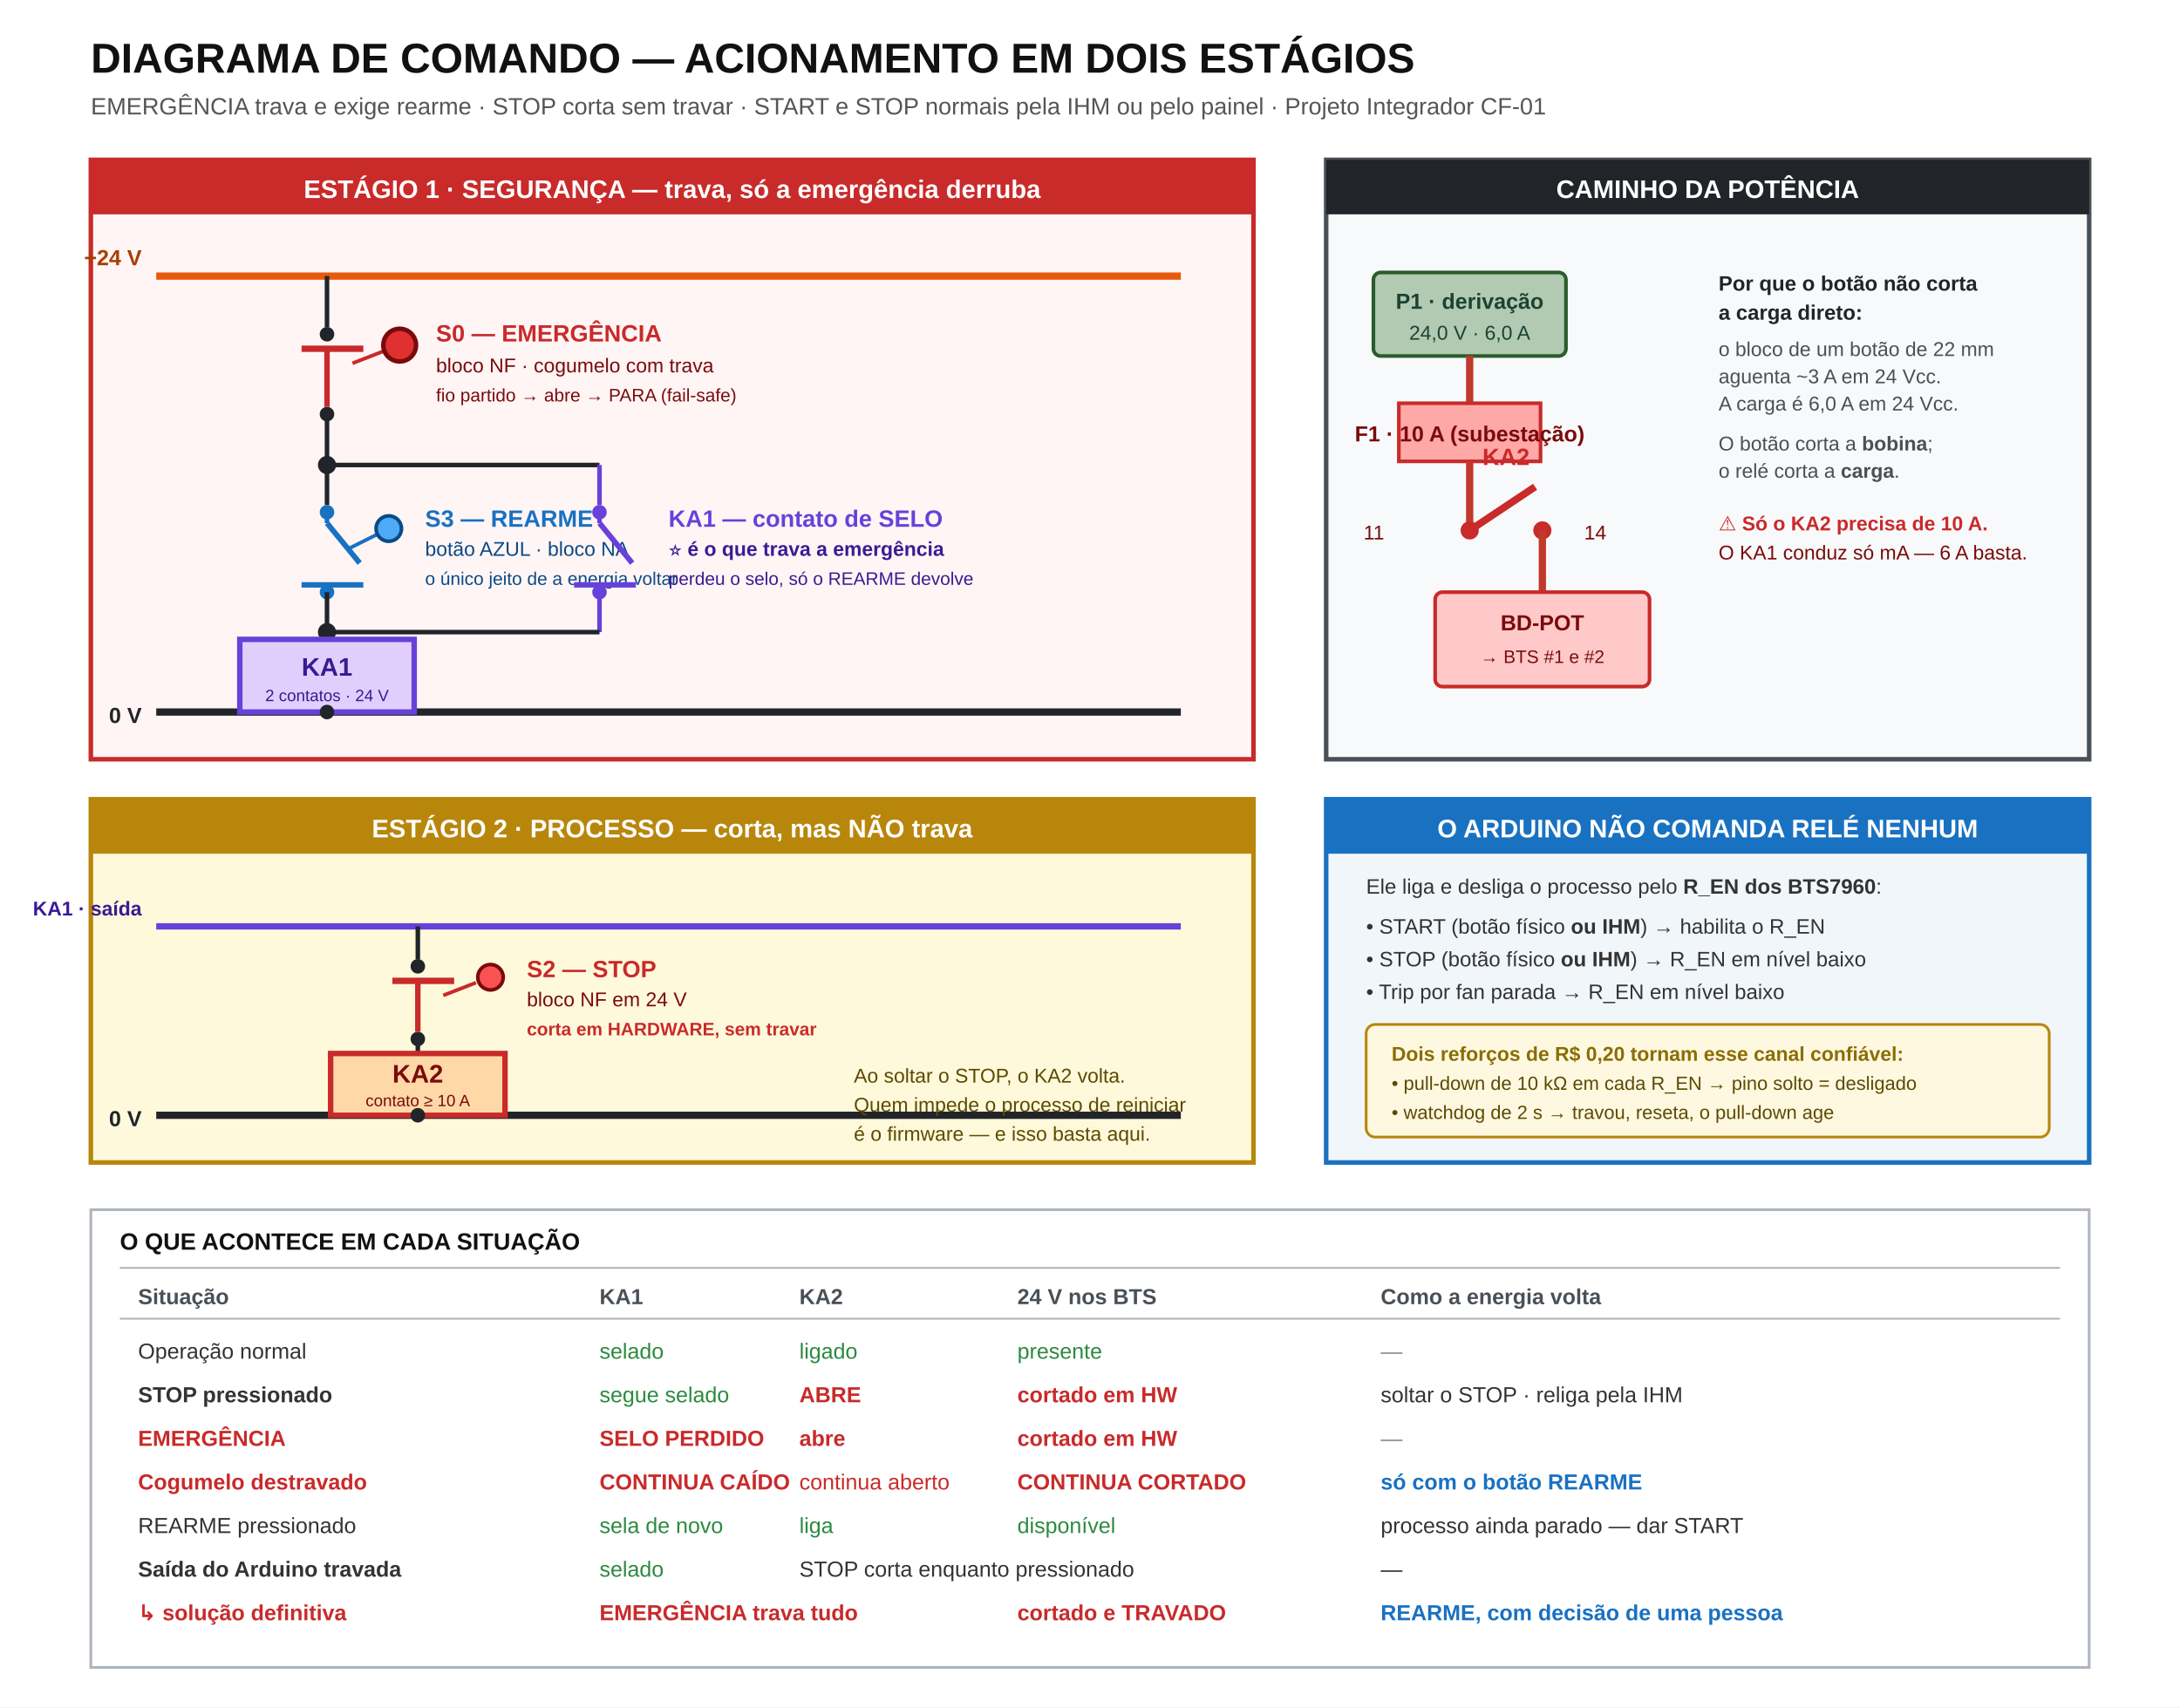
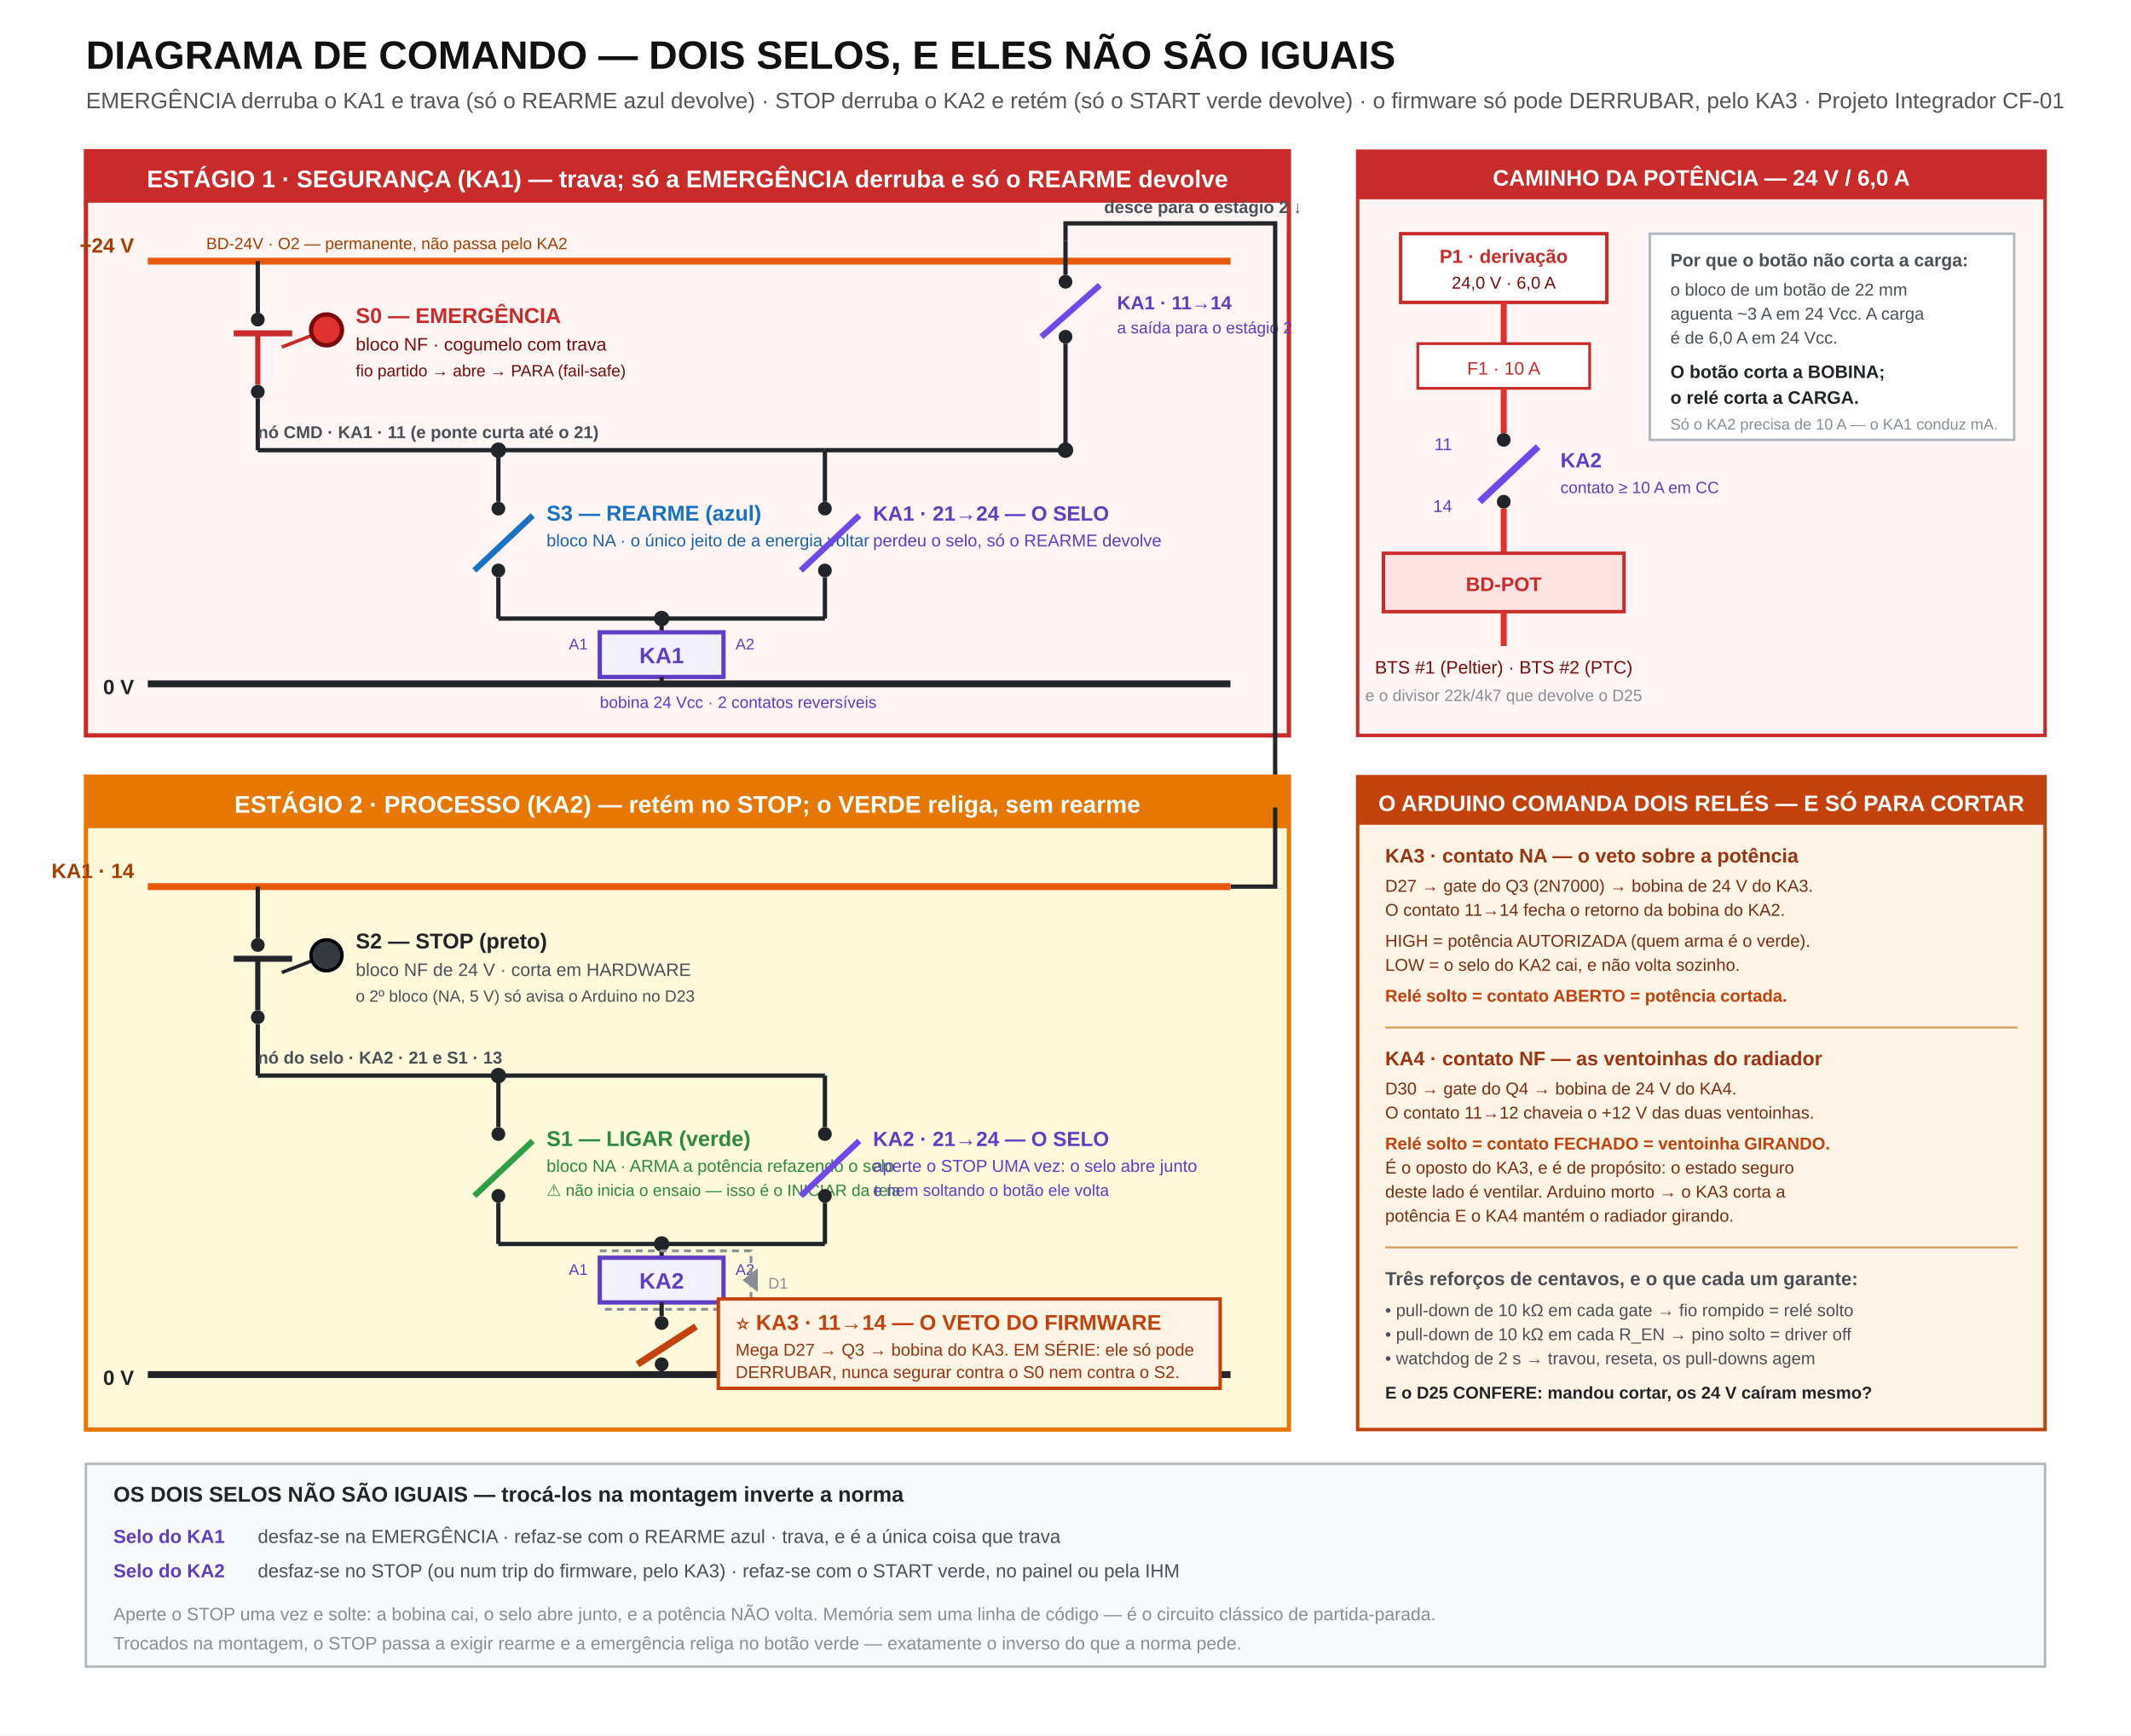
- <svg xmlns="http://www.w3.org/2000/svg" viewBox="0 0 1200 940" width="1200" height="940" font-family="Segoe UI, Arial, sans-serif">
-   <rect width="1200" height="940" fill="#ffffff" />
-   <text x="50" y="40" font-size="23" font-weight="700" fill="#111">DIAGRAMA DE COMANDO — ACIONAMENTO EM DOIS ESTÁGIOS</text>
-   <text x="50" y="63" font-size="13" fill="#555">EMERGÊNCIA trava e exige rearme · STOP corta sem travar · START e STOP normais pela IHM ou pelo painel · Projeto Integrador CF-01</text>
-   <rect x="50" y="88" width="640" height="330" fill="#fff5f5" stroke="#c92a2a" stroke-width="2.5" />
-   <rect x="50" y="88" width="640" height="30" fill="#c92a2a" />
-   <text x="370" y="109" font-size="14" font-weight="700" fill="#fff" text-anchor="middle">ESTÁGIO 1 · SEGURANÇA — trava, só a emergência derruba</text>
-   <line x1="86" y1="152" x2="650" y2="152" stroke="#e8590c" stroke-width="4" />
-   <text x="78" y="146" font-size="12" font-weight="700" fill="#a63e00" text-anchor="end">+24 V</text>
-   <line x1="86" y1="392" x2="650" y2="392" stroke="#212529" stroke-width="4" />
-   <text x="78" y="398" font-size="12" font-weight="700" fill="#212529" text-anchor="end">0 V</text>
-   <line x1="180" y1="152" x2="180" y2="180" stroke="#212529" stroke-width="2.5" />
-   <circle cx="180" cy="184" r="4" fill="#212529" />
-   <circle cx="180" cy="228" r="4" fill="#212529" />
-   <line x1="166" y1="192" x2="200" y2="192" stroke="#c92a2a" stroke-width="3.5" />
-   <line x1="180" y1="192" x2="180" y2="224" stroke="#c92a2a" stroke-width="3" />
-   <path d="M194 200 L212 193" stroke="#c92a2a" stroke-width="2" fill="none" />
-   <circle cx="220" cy="190" r="9" fill="#e03131" stroke="#7a0b0b" stroke-width="2.5" />
-   <text x="240" y="188" font-size="13" font-weight="700" fill="#c92a2a">S0 — EMERGÊNCIA</text>
-   <text x="240" y="205" font-size="11" fill="#7a0b0b">bloco NF · cogumelo com trava</text>
-   <text x="240" y="221" font-size="10" fill="#7a0b0b">fio partido → abre → PARA (fail-safe)</text>
-   <line x1="180" y1="228" x2="180" y2="252" stroke="#212529" stroke-width="2.5" />
-   <circle cx="180" cy="256" r="5" fill="#212529" />
-   <line x1="180" y1="256" x2="330" y2="256" stroke="#212529" stroke-width="2.5" />
-   <line x1="180" y1="256" x2="180" y2="278" stroke="#212529" stroke-width="2.5" />
-   <circle cx="180" cy="282" r="4" fill="#1971c2" />
-   <circle cx="180" cy="326" r="4" fill="#1971c2" />
-   <line x1="166" y1="322" x2="200" y2="322" stroke="#1971c2" stroke-width="3" />
-   <line x1="180" y1="322" x2="180" y2="326" stroke="#1971c2" stroke-width="2.5" />
-   <line x1="180" y1="282" x2="180" y2="288" stroke="#1971c2" stroke-width="2.5" />
-   <path d="M180 288 L198 310" stroke="#1971c2" stroke-width="3" fill="none" />
-   <path d="M192 302 L208 294" stroke="#1971c2" stroke-width="2" fill="none" />
-   <circle cx="214" cy="291" r="7" fill="#4dabf7" stroke="#0b4a86" stroke-width="2" />
-   <text x="234" y="290" font-size="13" font-weight="700" fill="#1971c2">S3 — REARME</text>
-   <text x="234" y="306" font-size="11" fill="#0b4a86">botão AZUL · bloco NA</text>
-   <text x="234" y="322" font-size="10" fill="#0b4a86">o único jeito de a energia voltar</text>
-   <line x1="330" y1="256" x2="330" y2="278" stroke="#6741d9" stroke-width="2.5" />
-   <circle cx="330" cy="282" r="4" fill="#6741d9" />
-   <circle cx="330" cy="326" r="4" fill="#6741d9" />
-   <line x1="316" y1="322" x2="350" y2="322" stroke="#6741d9" stroke-width="3" />
-   <line x1="330" y1="322" x2="330" y2="326" stroke="#6741d9" stroke-width="2.5" />
-   <line x1="330" y1="282" x2="330" y2="288" stroke="#6741d9" stroke-width="2.5" />
-   <path d="M330 288 L348 310" stroke="#6741d9" stroke-width="3" fill="none" />
-   <text x="368" y="290" font-size="13" font-weight="700" fill="#6741d9">KA1 — contato de SELO</text>
-   <text x="368" y="306" font-size="11" font-weight="700" fill="#3b1a94">⭐ é o que trava a emergência</text>
-   <text x="368" y="322" font-size="10" fill="#3b1a94">perdeu o selo, só o REARME devolve</text>
-   <line x1="330" y1="326" x2="330" y2="348" stroke="#6741d9" stroke-width="2.5" />
-   <line x1="180" y1="326" x2="180" y2="348" stroke="#212529" stroke-width="2.5" />
-   <line x1="180" y1="348" x2="330" y2="348" stroke="#212529" stroke-width="2.5" />
-   <circle cx="180" cy="348" r="5" fill="#212529" />
-   <rect x="132" y="352" width="96" height="40" fill="#e0cffc" stroke="#6741d9" stroke-width="3" />
-   <text x="180" y="372" font-size="14" font-weight="700" fill="#3b1a94" text-anchor="middle">KA1</text>
-   <text x="180" y="386" font-size="9" fill="#3b1a94" text-anchor="middle">2 contatos · 24 V</text>
-   <line x1="180" y1="392" x2="180" y2="392" stroke="#212529" stroke-width="2.5" />
-   <circle cx="180" cy="392" r="4" fill="#212529" />
-   <rect x="50" y="440" width="640" height="200" fill="#fff9db" stroke="#b8860b" stroke-width="2.5" />
-   <rect x="50" y="440" width="640" height="30" fill="#b8860b" />
-   <text x="370" y="461" font-size="14" font-weight="700" fill="#fff" text-anchor="middle">ESTÁGIO 2 · PROCESSO — corta, mas NÃO trava</text>
-   <line x1="86" y1="510" x2="650" y2="510" stroke="#6741d9" stroke-width="3.5" />
-   <text x="78" y="504" font-size="11" font-weight="700" fill="#3b1a94" text-anchor="end">KA1 · saída</text>
-   <line x1="86" y1="614" x2="650" y2="614" stroke="#212529" stroke-width="4" />
-   <text x="78" y="620" font-size="12" font-weight="700" fill="#212529" text-anchor="end">0 V</text>
-   <line x1="230" y1="510" x2="230" y2="528" stroke="#212529" stroke-width="2.5" />
-   <circle cx="230" cy="532" r="4" fill="#212529" />
-   <circle cx="230" cy="572" r="4" fill="#212529" />
-   <line x1="216" y1="540" x2="250" y2="540" stroke="#c92a2a" stroke-width="3.5" />
-   <line x1="230" y1="540" x2="230" y2="568" stroke="#c92a2a" stroke-width="3" />
-   <path d="M244 548 L262 541" stroke="#c92a2a" stroke-width="2" fill="none" />
-   <circle cx="270" cy="538" r="7" fill="#fa5252" stroke="#7a0b0b" stroke-width="2" />
-   <text x="290" y="538" font-size="13" font-weight="700" fill="#c92a2a">S2 — STOP</text>
-   <text x="290" y="554" font-size="11" fill="#7a0b0b">bloco NF em 24 V</text>
-   <text x="290" y="570" font-size="10" font-weight="700" fill="#c92a2a">corta em HARDWARE, sem travar</text>
-   <line x1="230" y1="572" x2="230" y2="580" stroke="#212529" stroke-width="2.5" />
-   <rect x="182" y="580" width="96" height="34" fill="#ffd8a8" stroke="#c92a2a" stroke-width="3" />
-   <text x="230" y="596" font-size="14" font-weight="700" fill="#7a0b0b" text-anchor="middle">KA2</text>
-   <text x="230" y="609" font-size="9" fill="#7a0b0b" text-anchor="middle">contato ≥ 10 A</text>
-   <circle cx="230" cy="614" r="4" fill="#212529" />
-   <text x="470" y="596" font-size="11" fill="#5c4a00">Ao soltar o STOP, o KA2 volta.</text>
-   <text x="470" y="612" font-size="11" fill="#5c4a00">Quem impede o processo de reiniciar</text>
-   <text x="470" y="628" font-size="11" fill="#5c4a00">é o firmware — e isso basta aqui.</text>
-   <rect x="730" y="88" width="420" height="330" fill="#f8f9fa" stroke="#495057" stroke-width="2.5" />
-   <rect x="730" y="88" width="420" height="30" fill="#212529" />
-   <text x="940" y="109" font-size="14" font-weight="700" fill="#fff" text-anchor="middle">CAMINHO DA POTÊNCIA</text>
-   <rect x="756" y="150" width="106" height="46" rx="4" fill="#b2c9b2" stroke="#2b5c2b" stroke-width="2" />
-   <text x="809" y="170" font-size="12" font-weight="700" fill="#1b4332" text-anchor="middle">P1 · derivação</text>
-   <text x="809" y="187" font-size="11" fill="#1b4332" text-anchor="middle">24,0 V · 6,0 A</text>
-   <line x1="809" y1="196" x2="809" y2="222" stroke="#c0392b" stroke-width="4" />
-   <rect x="770" y="222" width="78" height="32" fill="#ffa8a8" stroke="#c92a2a" stroke-width="2" />
-   <text x="809" y="243" font-size="12" font-weight="700" fill="#7a0b0b" text-anchor="middle">F1 · 10 A (subestação)</text>
-   <line x1="809" y1="254" x2="809" y2="288" stroke="#c0392b" stroke-width="4" />
-   <circle cx="809" cy="292" r="5" fill="#c92a2a" />
-   <path d="M809 292 L845 268" stroke="#c92a2a" stroke-width="4" />
-   <circle cx="849" cy="292" r="5" fill="#c92a2a" />
-   <text x="762" y="297" font-size="11" fill="#7a0b0b" text-anchor="end">11</text>
-   <text x="872" y="297" font-size="11" fill="#7a0b0b">14</text>
-   <text x="829" y="256" font-size="13" font-weight="700" fill="#c92a2a" text-anchor="middle">KA2</text>
-   <line x1="849" y1="292" x2="849" y2="326" stroke="#c0392b" stroke-width="4" />
-   <rect x="790" y="326" width="118" height="52" rx="4" fill="#ffc9c9" stroke="#c92a2a" stroke-width="2" />
-   <text x="849" y="347" font-size="12" font-weight="700" fill="#7a0b0b" text-anchor="middle">BD-POT</text>
-   <text x="849" y="365" font-size="10" fill="#7a0b0b" text-anchor="middle">→ BTS #1 e #2</text>
-   <text x="946" y="160" font-size="11.5" font-weight="700" fill="#212529">Por que o botão não corta</text>
-   <text x="946" y="176" font-size="11.5" font-weight="700" fill="#212529">a carga direto:</text>
-   <text x="946" y="196" font-size="11" fill="#495057">o bloco de um botão de 22 mm</text>
-   <text x="946" y="211" font-size="11" fill="#495057">aguenta ~3 A em 24 Vcc.</text>
-   <text x="946" y="226" font-size="11" fill="#495057">A carga é 6,0 A em 24 Vcc.</text>
-   <text x="946" y="248" font-size="11" fill="#495057">O botão corta a <tspan font-weight="700">bobina</tspan>;</text>
-   <text x="946" y="263" font-size="11" fill="#495057">o relé corta a <tspan font-weight="700">carga</tspan>.</text>
-   <text x="946" y="292" font-size="11" font-weight="700" fill="#c92a2a">⚠ Só o KA2 precisa de 10 A.</text>
-   <text x="946" y="308" font-size="11" fill="#7a0b0b">O KA1 conduz só mA — 6 A basta.</text>
-   <rect x="730" y="440" width="420" height="200" fill="#f1f6fb" stroke="#1971c2" stroke-width="2.5" />
-   <rect x="730" y="440" width="420" height="30" fill="#1971c2" />
-   <text x="940" y="461" font-size="14" font-weight="700" fill="#fff" text-anchor="middle">O ARDUINO NÃO COMANDA RELÉ NENHUM</text>
-   <text x="752" y="492" font-size="11.5" fill="#333">Ele liga e desliga o processo pelo <tspan font-weight="700">R_EN dos BTS7960</tspan>:</text>
-   <text x="752" y="514" font-size="11.5" fill="#333">• START (botão físico <tspan font-weight="700">ou IHM</tspan>) → habilita o R_EN</text>
-   <text x="752" y="532" font-size="11.5" fill="#333">• STOP (botão físico <tspan font-weight="700">ou IHM</tspan>) → R_EN em nível baixo</text>
-   <text x="752" y="550" font-size="11.5" fill="#333">• Trip por fan parada → R_EN em nível baixo</text>
-   <rect x="752" y="564" width="376" height="62" rx="5" fill="#fff8e1" stroke="#b8860b" stroke-width="1.5" />
-   <text x="766" y="584" font-size="11" font-weight="700" fill="#8a6d00">Dois reforços de R$ 0,20 tornam esse canal confiável:</text>
-   <text x="766" y="600" font-size="10.5" fill="#5c4a00">• pull-down de 10 kΩ em cada R_EN → pino solto = desligado</text>
-   <text x="766" y="616" font-size="10.5" fill="#5c4a00">• watchdog de 2 s → travou, reseta, o pull-down age</text>
-   <g font-size="12">
-     <rect x="50" y="666" width="1100" height="252" fill="#ffffff" stroke="#adb5bd" stroke-width="1.5" />
-     <text x="66" y="688" font-size="13" font-weight="700" fill="#111">O QUE ACONTECE EM CADA SITUAÇÃO</text>
-     <line x1="66" y1="698" x2="1134" y2="698" stroke="#adb5bd" />
-     <text x="76" y="718" font-weight="700" fill="#495057">Situação</text>
-     <text x="330" y="718" font-weight="700" fill="#495057">KA1</text>
-     <text x="440" y="718" font-weight="700" fill="#495057">KA2</text>
-     <text x="560" y="718" font-weight="700" fill="#495057">24 V nos BTS</text>
-     <text x="760" y="718" font-weight="700" fill="#495057">Como a energia volta</text>
-     <line x1="66" y1="726" x2="1134" y2="726" stroke="#adb5bd" />
-     <text x="76" y="748" fill="#333">Operação normal</text>
-     <text x="330" y="748" fill="#2b8a3e">selado</text>
-     <text x="440" y="748" fill="#2b8a3e">ligado</text>
-     <text x="560" y="748" fill="#2b8a3e">presente</text>
-     <text x="760" y="748" fill="#868e96">—</text>
-     <text x="76" y="772" fill="#333" font-weight="700">STOP pressionado</text>
-     <text x="330" y="772" fill="#2b8a3e">segue selado</text>
-     <text x="440" y="772" fill="#c92a2a" font-weight="700">ABRE</text>
-     <text x="560" y="772" fill="#c92a2a" font-weight="700">cortado em HW</text>
-     <text x="760" y="772" fill="#333">soltar o STOP · religa pela IHM</text>
-     <text x="76" y="796" fill="#c92a2a" font-weight="700">EMERGÊNCIA</text>
-     <text x="330" y="796" fill="#c92a2a" font-weight="700">SELO PERDIDO</text>
-     <text x="440" y="796" fill="#c92a2a" font-weight="700">abre</text>
-     <text x="560" y="796" fill="#c92a2a" font-weight="700">cortado em HW</text>
-     <text x="760" y="796" fill="#868e96">—</text>
-     <text x="76" y="820" fill="#c92a2a" font-weight="700">Cogumelo destravado</text>
-     <text x="330" y="820" fill="#c92a2a" font-weight="700">CONTINUA CAÍDO</text>
-     <text x="440" y="820" fill="#c92a2a">continua aberto</text>
-     <text x="560" y="820" fill="#c92a2a" font-weight="700">CONTINUA CORTADO</text>
-     <text x="760" y="820" fill="#1971c2" font-weight="700">só com o botão REARME</text>
-     <text x="76" y="844" fill="#333">REARME pressionado</text>
-     <text x="330" y="844" fill="#2b8a3e">sela de novo</text>
-     <text x="440" y="844" fill="#2b8a3e">liga</text>
-     <text x="560" y="844" fill="#2b8a3e">disponível</text>
-     <text x="760" y="844" fill="#333">processo ainda parado — dar START</text>
-     <text x="76" y="868" fill="#333" font-weight="700">Saída do Arduino travada</text>
-     <text x="330" y="868" fill="#2b8a3e">selado</text>
-     <text x="440" y="868" fill="#333">STOP corta enquanto pressionado</text>
-     <text x="760" y="868" fill="#333">—</text>
-     <text x="76" y="892" fill="#c92a2a" font-weight="700">↳ solução definitiva</text>
-     <text x="330" y="892" fill="#c92a2a" font-weight="700">EMERGÊNCIA trava tudo</text>
-     <text x="560" y="892" fill="#c92a2a" font-weight="700">cortado e TRAVADO</text>
-     <text x="760" y="892" fill="#1971c2" font-weight="700">REARME, com decisão de uma pessoa</text>
-   </g>
+ <svg xmlns="http://www.w3.org/2000/svg" viewBox="0 0 1240 1010" width="1240" height="1010" font-family="Segoe UI, Arial, sans-serif">
+   <rect width="1240" height="1010" fill="#ffffff" />
+   <text x="50" y="40" font-size="23" font-weight="700" fill="#111">DIAGRAMA DE COMANDO — DOIS SELOS, E ELES NÃO SÃO IGUAIS</text>
+   <text x="50" y="63" font-size="13" fill="#555">EMERGÊNCIA derruba o KA1 e trava (só o REARME azul devolve) · STOP derruba o KA2 e retém (só o START verde devolve) · o firmware só pode DERRUBAR, pelo KA3 · Projeto Integrador CF-01</text>
+   <rect x="50" y="88" width="700" height="340" fill="#fff5f5" stroke="#c92a2a" stroke-width="2.5" />
+   <rect x="50" y="88" width="700" height="30" fill="#c92a2a" />
+   <text x="400" y="109" font-size="14" font-weight="700" fill="#fff" text-anchor="middle">ESTÁGIO 1 · SEGURANÇA (KA1) — trava; só a EMERGÊNCIA derruba e só o REARME devolve</text>
+   <line x1="86" y1="152" x2="716" y2="152" stroke="#e8590c" stroke-width="4" />
+   <text x="78" y="147" font-size="12" font-weight="700" fill="#a63e00" text-anchor="end">+24 V</text>
+   <text x="120" y="145" font-size="9.5" fill="#a63e00">BD-24V · O2 — permanente, não passa pelo KA2</text>
+   <line x1="86" y1="398" x2="716" y2="398" stroke="#212529" stroke-width="4" />
+   <text x="78" y="404" font-size="12" font-weight="700" fill="#212529" text-anchor="end">0 V</text>
+   <line x1="150" y1="152" x2="150" y2="182" stroke="#212529" stroke-width="2.5" />
+   <circle cx="150" cy="186" r="4" fill="#212529" />
+   <circle cx="150" cy="228" r="4" fill="#212529" />
+   <line x1="136" y1="194" x2="170" y2="194" stroke="#c92a2a" stroke-width="3.5" />
+   <line x1="150" y1="194" x2="150" y2="224" stroke="#c92a2a" stroke-width="3" />
+   <path d="M164 202 L182 195" stroke="#c92a2a" stroke-width="2" fill="none" />
+   <circle cx="190" cy="192" r="9" fill="#e03131" stroke="#7a0b0b" stroke-width="2.5" />
+   <text x="207" y="188" font-size="12.5" font-weight="700" fill="#c92a2a">S0 — EMERGÊNCIA</text>
+   <text x="207" y="204" font-size="10.5" fill="#7a0b0b">bloco NF · cogumelo com trava</text>
+   <text x="207" y="219" font-size="9.5" fill="#7a0b0b">fio partido → abre → PARA (fail-safe)</text>
+   <line x1="150" y1="232" x2="150" y2="262" stroke="#212529" stroke-width="2.5" />
+   <line x1="150" y1="262" x2="480" y2="262" stroke="#212529" stroke-width="2.5" />
+   <circle cx="290" cy="262" r="4.5" fill="#212529" />
+   <text x="150" y="255" font-size="10" font-weight="700" fill="#495057">nó CMD · KA1 · 11 (e ponte curta até o 21)</text>
+   <line x1="290" y1="262" x2="290" y2="292" stroke="#212529" stroke-width="2.5" />
+   <circle cx="290" cy="296" r="4" fill="#212529" />
+   <circle cx="290" cy="332" r="4" fill="#212529" />
+   <line x1="276" y1="332" x2="310" y2="300" stroke="#1971c2" stroke-width="3.5" />
+   <text x="318" y="303" font-size="12.5" font-weight="700" fill="#1971c2">S3 — REARME (azul)</text>
+   <text x="318" y="318" font-size="10" fill="#1864ab">bloco NA · o único jeito de a energia voltar</text>
+   <line x1="290" y1="336" x2="290" y2="360" stroke="#212529" stroke-width="2.5" />
+   <line x1="480" y1="262" x2="480" y2="292" stroke="#212529" stroke-width="2.5" />
+   <circle cx="480" cy="296" r="4" fill="#212529" />
+   <circle cx="480" cy="332" r="4" fill="#212529" />
+   <line x1="466" y1="332" x2="500" y2="300" stroke="#7048e8" stroke-width="3.5" />
+   <text x="508" y="303" font-size="12" font-weight="700" fill="#5f3dc4">KA1 · 21→24 — O SELO</text>
+   <text x="508" y="318" font-size="10" fill="#5f3dc4">perdeu o selo, só o REARME devolve</text>
+   <line x1="480" y1="336" x2="480" y2="360" stroke="#212529" stroke-width="2.5" />
+   <line x1="290" y1="360" x2="480" y2="360" stroke="#212529" stroke-width="2.5" />
+   <circle cx="385" cy="360" r="4.5" fill="#212529" />
+   <line x1="385" y1="360" x2="385" y2="368" stroke="#212529" stroke-width="2.5" />
+   <rect x="349" y="368" width="72" height="26" fill="#f3f0ff" stroke="#5f3dc4" stroke-width="2.5" />
+   <text x="385" y="386" font-size="13" font-weight="700" fill="#5f3dc4" text-anchor="middle">KA1</text>
+   <text x="342" y="378" font-size="9" fill="#5f3dc4" text-anchor="end">A1</text>
+   <text x="428" y="378" font-size="9" fill="#5f3dc4">A2</text>
+   <line x1="385" y1="394" x2="385" y2="398" stroke="#212529" stroke-width="2.5" />
+   <text x="349" y="412" font-size="9.5" fill="#5f3dc4">bobina 24 Vcc · 2 contatos reversíveis</text>
+   <line x1="620" y1="262" x2="620" y2="200" stroke="#212529" stroke-width="2.5" />
+   <circle cx="620" cy="262" r="4.5" fill="#212529" />
+   <line x1="480" y1="262" x2="620" y2="262" stroke="#212529" stroke-width="2.5" />
+   <circle cx="620" cy="196" r="4" fill="#212529" />
+   <circle cx="620" cy="164" r="4" fill="#212529" />
+   <line x1="606" y1="196" x2="640" y2="166" stroke="#7048e8" stroke-width="3.5" />
+   <text x="650" y="180" font-size="11" font-weight="700" fill="#5f3dc4">KA1 · 11→14</text>
+   <text x="650" y="194" font-size="9.5" fill="#5f3dc4">a saída para o estágio 2</text>
+   <line x1="620" y1="160" x2="620" y2="140" stroke="#212529" stroke-width="2.5" />
+   <path d="M620 140 L620 130 L742 130 L742 470" stroke="#212529" stroke-width="2.5" fill="none" />
+   <text x="700" y="124" font-size="10" font-weight="700" fill="#495057" text-anchor="middle">desce para o estágio 2 ↓</text>
+   <rect x="50" y="452" width="700" height="380" fill="#fff9db" stroke="#e67700" stroke-width="2.5" />
+   <rect x="50" y="452" width="700" height="30" fill="#e67700" />
+   <text x="400" y="473" font-size="14" font-weight="700" fill="#fff" text-anchor="middle">ESTÁGIO 2 · PROCESSO (KA2) — retém no STOP; o VERDE religa, sem rearme</text>
+   <path d="M742 470 L742 516 L716 516" stroke="#212529" stroke-width="2.5" fill="none" />
+   <line x1="86" y1="516" x2="716" y2="516" stroke="#e8590c" stroke-width="4" />
+   <text x="78" y="511" font-size="12" font-weight="700" fill="#a63e00" text-anchor="end">KA1 · 14</text>
+   <line x1="86" y1="800" x2="716" y2="800" stroke="#212529" stroke-width="4" />
+   <text x="78" y="806" font-size="12" font-weight="700" fill="#212529" text-anchor="end">0 V</text>
+   <line x1="150" y1="516" x2="150" y2="546" stroke="#212529" stroke-width="2.5" />
+   <circle cx="150" cy="550" r="4" fill="#212529" />
+   <circle cx="150" cy="592" r="4" fill="#212529" />
+   <line x1="136" y1="558" x2="170" y2="558" stroke="#212529" stroke-width="3.5" />
+   <line x1="150" y1="558" x2="150" y2="588" stroke="#212529" stroke-width="3" />
+   <path d="M164 566 L182 559" stroke="#212529" stroke-width="2" fill="none" />
+   <circle cx="190" cy="556" r="9" fill="#343a40" stroke="#000" stroke-width="2" />
+   <text x="207" y="552" font-size="12.5" font-weight="700" fill="#212529">S2 — STOP (preto)</text>
+   <text x="207" y="568" font-size="10.5" fill="#495057">bloco NF de 24 V · corta em HARDWARE</text>
+   <text x="207" y="583" font-size="9.5" fill="#495057">o 2º bloco (NA, 5 V) só avisa o Arduino no D23</text>
+   <line x1="150" y1="596" x2="150" y2="626" stroke="#212529" stroke-width="2.5" />
+   <line x1="150" y1="626" x2="480" y2="626" stroke="#212529" stroke-width="2.5" />
+   <circle cx="290" cy="626" r="4.5" fill="#212529" />
+   <text x="150" y="619" font-size="10" font-weight="700" fill="#495057">nó do selo · KA2 · 21 e S1 · 13</text>
+   <line x1="290" y1="626" x2="290" y2="656" stroke="#212529" stroke-width="2.5" />
+   <circle cx="290" cy="660" r="4" fill="#212529" />
+   <circle cx="290" cy="696" r="4" fill="#212529" />
+   <line x1="276" y1="696" x2="310" y2="664" stroke="#2f9e44" stroke-width="3.5" />
+   <text x="318" y="667" font-size="12.5" font-weight="700" fill="#2b8a3e">S1 — LIGAR (verde)</text>
+   <text x="318" y="682" font-size="10" fill="#2b8a3e">bloco NA · ARMA a potência refazendo o selo</text>
+   <text x="318" y="696" font-size="9.5" fill="#2b8a3e">⚠ não inicia o ensaio — isso é o INICIAR da tela</text>
+   <line x1="290" y1="700" x2="290" y2="724" stroke="#212529" stroke-width="2.5" />
+   <line x1="480" y1="626" x2="480" y2="656" stroke="#212529" stroke-width="2.5" />
+   <circle cx="480" cy="660" r="4" fill="#212529" />
+   <circle cx="480" cy="696" r="4" fill="#212529" />
+   <line x1="466" y1="696" x2="500" y2="664" stroke="#7048e8" stroke-width="3.5" />
+   <text x="508" y="667" font-size="12" font-weight="700" fill="#5f3dc4">KA2 · 21→24 — O SELO</text>
+   <text x="508" y="682" font-size="10" fill="#5f3dc4">aperte o STOP UMA vez: o selo abre junto</text>
+   <text x="508" y="696" font-size="9.5" fill="#5f3dc4">e nem soltando o botão ele volta</text>
+   <line x1="480" y1="700" x2="480" y2="724" stroke="#212529" stroke-width="2.5" />
+   <line x1="290" y1="724" x2="480" y2="724" stroke="#212529" stroke-width="2.5" />
+   <circle cx="385" cy="724" r="4.5" fill="#212529" />
+   <line x1="385" y1="724" x2="385" y2="732" stroke="#212529" stroke-width="2.5" />
+   <rect x="349" y="732" width="72" height="26" fill="#f3f0ff" stroke="#5f3dc4" stroke-width="2.5" />
+   <text x="385" y="750" font-size="13" font-weight="700" fill="#5f3dc4" text-anchor="middle">KA2</text>
+   <text x="342" y="742" font-size="9" fill="#5f3dc4" text-anchor="end">A1</text>
+   <text x="428" y="742" font-size="9" fill="#5f3dc4">A2</text>
+   <path d="M349 728 L437 728 L437 762 L349 762" stroke="#868e96" stroke-width="1.6" fill="none" stroke-dasharray="4 3" />
+   <path d="M441 738 l0 14 l-9 -7 z" fill="#868e96" />
+   <text x="447" y="750" font-size="9" fill="#868e96">D1</text>
+   <line x1="385" y1="758" x2="385" y2="766" stroke="#212529" stroke-width="2.5" />
+   <circle cx="385" cy="770" r="4" fill="#212529" />
+   <circle cx="385" cy="794" r="4" fill="#212529" />
+   <line x1="371" y1="794" x2="405" y2="772" stroke="#c2410c" stroke-width="4" />
+   <line x1="385" y1="794" x2="385" y2="800" stroke="#212529" stroke-width="2.5" />
+   <rect x="418" y="756" width="292" height="52" fill="#fff4e6" stroke="#c2410c" stroke-width="2" />
+   <text x="428" y="774" font-size="12.5" font-weight="700" fill="#c2410c">⭐ KA3 · 11→14 — O VETO DO FIRMWARE</text>
+   <text x="428" y="789" font-size="10" fill="#9a3412">Mega D27 → Q3 → bobina do KA3. EM SÉRIE: ele só pode</text>
+   <text x="428" y="802" font-size="10" fill="#9a3412">DERRUBAR, nunca segurar contra o S0 nem contra o S2.</text>
+   <rect x="790" y="88" width="400" height="340" fill="#fff5f5" stroke="#c92a2a" stroke-width="2" />
+   <rect x="790" y="88" width="400" height="28" fill="#c92a2a" />
+   <text x="990" y="108" font-size="13" font-weight="700" fill="#fff" text-anchor="middle">CAMINHO DA POTÊNCIA — 24 V / 6,0 A</text>
+   <rect x="815" y="136" width="120" height="40" fill="#fff" stroke="#c92a2a" stroke-width="2" />
+   <text x="875" y="153" font-size="11" font-weight="700" fill="#c92a2a" text-anchor="middle">P1 · derivação</text>
+   <text x="875" y="168" font-size="10" fill="#7a0b0b" text-anchor="middle">24,0 V · 6,0 A</text>
+   <line x1="875" y1="176" x2="875" y2="200" stroke="#e03131" stroke-width="3.5" />
+   <rect x="825" y="200" width="100" height="26" fill="#fff" stroke="#c92a2a" stroke-width="1.6" />
+   <text x="875" y="218" font-size="10.5" fill="#c92a2a" text-anchor="middle">F1 · 10 A</text>
+   <line x1="875" y1="226" x2="875" y2="252" stroke="#e03131" stroke-width="3.5" />
+   <circle cx="875" cy="256" r="4" fill="#212529" />
+   <circle cx="875" cy="292" r="4" fill="#212529" />
+   <line x1="861" y1="292" x2="895" y2="260" stroke="#7048e8" stroke-width="4" />
+   <text x="845" y="262" font-size="10" fill="#5f3dc4" text-anchor="end">11</text>
+   <text x="845" y="298" font-size="10" fill="#5f3dc4" text-anchor="end">14</text>
+   <text x="908" y="272" font-size="12" font-weight="700" fill="#5f3dc4">KA2</text>
+   <text x="908" y="287" font-size="9.5" fill="#5f3dc4">contato ≥ 10 A em CC</text>
+   <line x1="875" y1="296" x2="875" y2="322" stroke="#e03131" stroke-width="3.5" />
+   <rect x="805" y="322" width="140" height="34" fill="#ffe3e3" stroke="#c92a2a" stroke-width="2" />
+   <text x="875" y="344" font-size="11.5" font-weight="700" fill="#c92a2a" text-anchor="middle">BD-POT</text>
+   <line x1="875" y1="356" x2="875" y2="376" stroke="#e03131" stroke-width="3.5" />
+   <text x="875" y="392" font-size="10.5" fill="#7a0b0b" text-anchor="middle">BTS #1 (Peltier) · BTS #2 (PTC)</text>
+   <text x="875" y="408" font-size="9.5" fill="#868e96" text-anchor="middle">e o divisor 22k/4k7 que devolve o D25</text>
+   <rect x="960" y="136" width="212" height="120" fill="#fff" stroke="#adb5bd" stroke-width="1.4" />
+   <text x="972" y="155" font-size="10.5" font-weight="700" fill="#495057">Por que o botão não corta a carga:</text>
+   <text x="972" y="172" font-size="10" fill="#495057">o bloco de um botão de 22 mm</text>
+   <text x="972" y="186" font-size="10" fill="#495057">aguenta ~3 A em 24 Vcc. A carga</text>
+   <text x="972" y="200" font-size="10" fill="#495057">é de 6,0 A em 24 Vcc.</text>
+   <text x="972" y="220" font-size="10.5" font-weight="700" fill="#212529">O botão corta a BOBINA;</text>
+   <text x="972" y="235" font-size="10.5" font-weight="700" fill="#212529">o relé corta a CARGA.</text>
+   <text x="972" y="250" font-size="9" fill="#868e96">Só o KA2 precisa de 10 A — o KA1 conduz mA.</text>
+   <rect x="790" y="452" width="400" height="380" fill="#fff4e6" stroke="#c2410c" stroke-width="2" />
+   <rect x="790" y="452" width="400" height="28" fill="#c2410c" />
+   <text x="990" y="472" font-size="13" font-weight="700" fill="#fff" text-anchor="middle">O ARDUINO COMANDA DOIS RELÉS — E SÓ PARA CORTAR</text>
+   <text x="806" y="502" font-size="11.5" font-weight="700" fill="#9a3412">KA3 · contato NA — o veto sobre a potência</text>
+   <text x="806" y="519" font-size="10" fill="#7c2d12">D27 → gate do Q3 (2N7000) → bobina de 24 V do KA3.</text>
+   <text x="806" y="533" font-size="10" fill="#7c2d12">O contato 11→14 fecha o retorno da bobina do KA2.</text>
+   <text x="806" y="551" font-size="10" fill="#7c2d12">HIGH = potência AUTORIZADA (quem arma é o verde).</text>
+   <text x="806" y="565" font-size="10" fill="#7c2d12">LOW = o selo do KA2 cai, e não volta sozinho.</text>
+   <text x="806" y="583" font-size="10" font-weight="700" fill="#c2410c">Relé solto = contato ABERTO = potência cortada.</text>
+   <line x1="806" y1="598" x2="1174" y2="598" stroke="#d9a066" stroke-width="1.2" />
+   <text x="806" y="620" font-size="11.5" font-weight="700" fill="#9a3412">KA4 · contato NF — as ventoinhas do radiador</text>
+   <text x="806" y="637" font-size="10" fill="#7c2d12">D30 → gate do Q4 → bobina de 24 V do KA4.</text>
+   <text x="806" y="651" font-size="10" fill="#7c2d12">O contato 11→12 chaveia o +12 V das duas ventoinhas.</text>
+   <text x="806" y="669" font-size="10" font-weight="700" fill="#c2410c">Relé solto = contato FECHADO = ventoinha GIRANDO.</text>
+   <text x="806" y="683" font-size="10" fill="#7c2d12">É o oposto do KA3, e é de propósito: o estado seguro</text>
+   <text x="806" y="697" font-size="10" fill="#7c2d12">deste lado é ventilar. Arduino morto → o KA3 corta a</text>
+   <text x="806" y="711" font-size="10" fill="#7c2d12">potência E o KA4 mantém o radiador girando.</text>
+   <line x1="806" y1="726" x2="1174" y2="726" stroke="#d9a066" stroke-width="1.2" />
+   <text x="806" y="748" font-size="11" font-weight="700" fill="#495057">Três reforços de centavos, e o que cada um garante:</text>
+   <text x="806" y="766" font-size="10" fill="#495057">• pull-down de 10 kΩ em cada gate → fio rompido = relé solto</text>
+   <text x="806" y="780" font-size="10" fill="#495057">• pull-down de 10 kΩ em cada R_EN → pino solto = driver off</text>
+   <text x="806" y="794" font-size="10" fill="#495057">• watchdog de 2 s → travou, reseta, os pull-downs agem</text>
+   <text x="806" y="814" font-size="10" font-weight="700" fill="#212529">E o D25 CONFERE: mandou cortar, os 24 V caíram mesmo?</text>
+   <rect x="50" y="852" width="1140" height="118" fill="#f8f9fa" stroke="#adb5bd" stroke-width="1.4" />
+   <text x="66" y="874" font-size="12.5" font-weight="700" fill="#212529">OS DOIS SELOS NÃO SÃO IGUAIS — trocá-los na montagem inverte a norma</text>
+   <text x="66" y="898" font-size="11" font-weight="700" fill="#5f3dc4">Selo do KA1</text>
+   <text x="150" y="898" font-size="11" fill="#495057">desfaz-se na EMERGÊNCIA · refaz-se com o REARME azul · trava, e é a única coisa que trava</text>
+   <text x="66" y="918" font-size="11" font-weight="700" fill="#5f3dc4">Selo do KA2</text>
+   <text x="150" y="918" font-size="11" fill="#495057">desfaz-se no STOP (ou num trip do firmware, pelo KA3) · refaz-se com o START verde, no painel ou pela IHM</text>
+   <text x="66" y="943" font-size="10.5" fill="#868e96">Aperte o STOP uma vez e solte: a bobina cai, o selo abre junto, e a potência NÃO volta. Memória sem uma linha de código — é o circuito clássico de partida-parada.</text>
+   <text x="66" y="960" font-size="10.5" fill="#868e96">Trocados na montagem, o STOP passa a exigir rearme e a emergência religa no botão verde — exatamente o inverso do que a norma pede.</text>
</svg>
